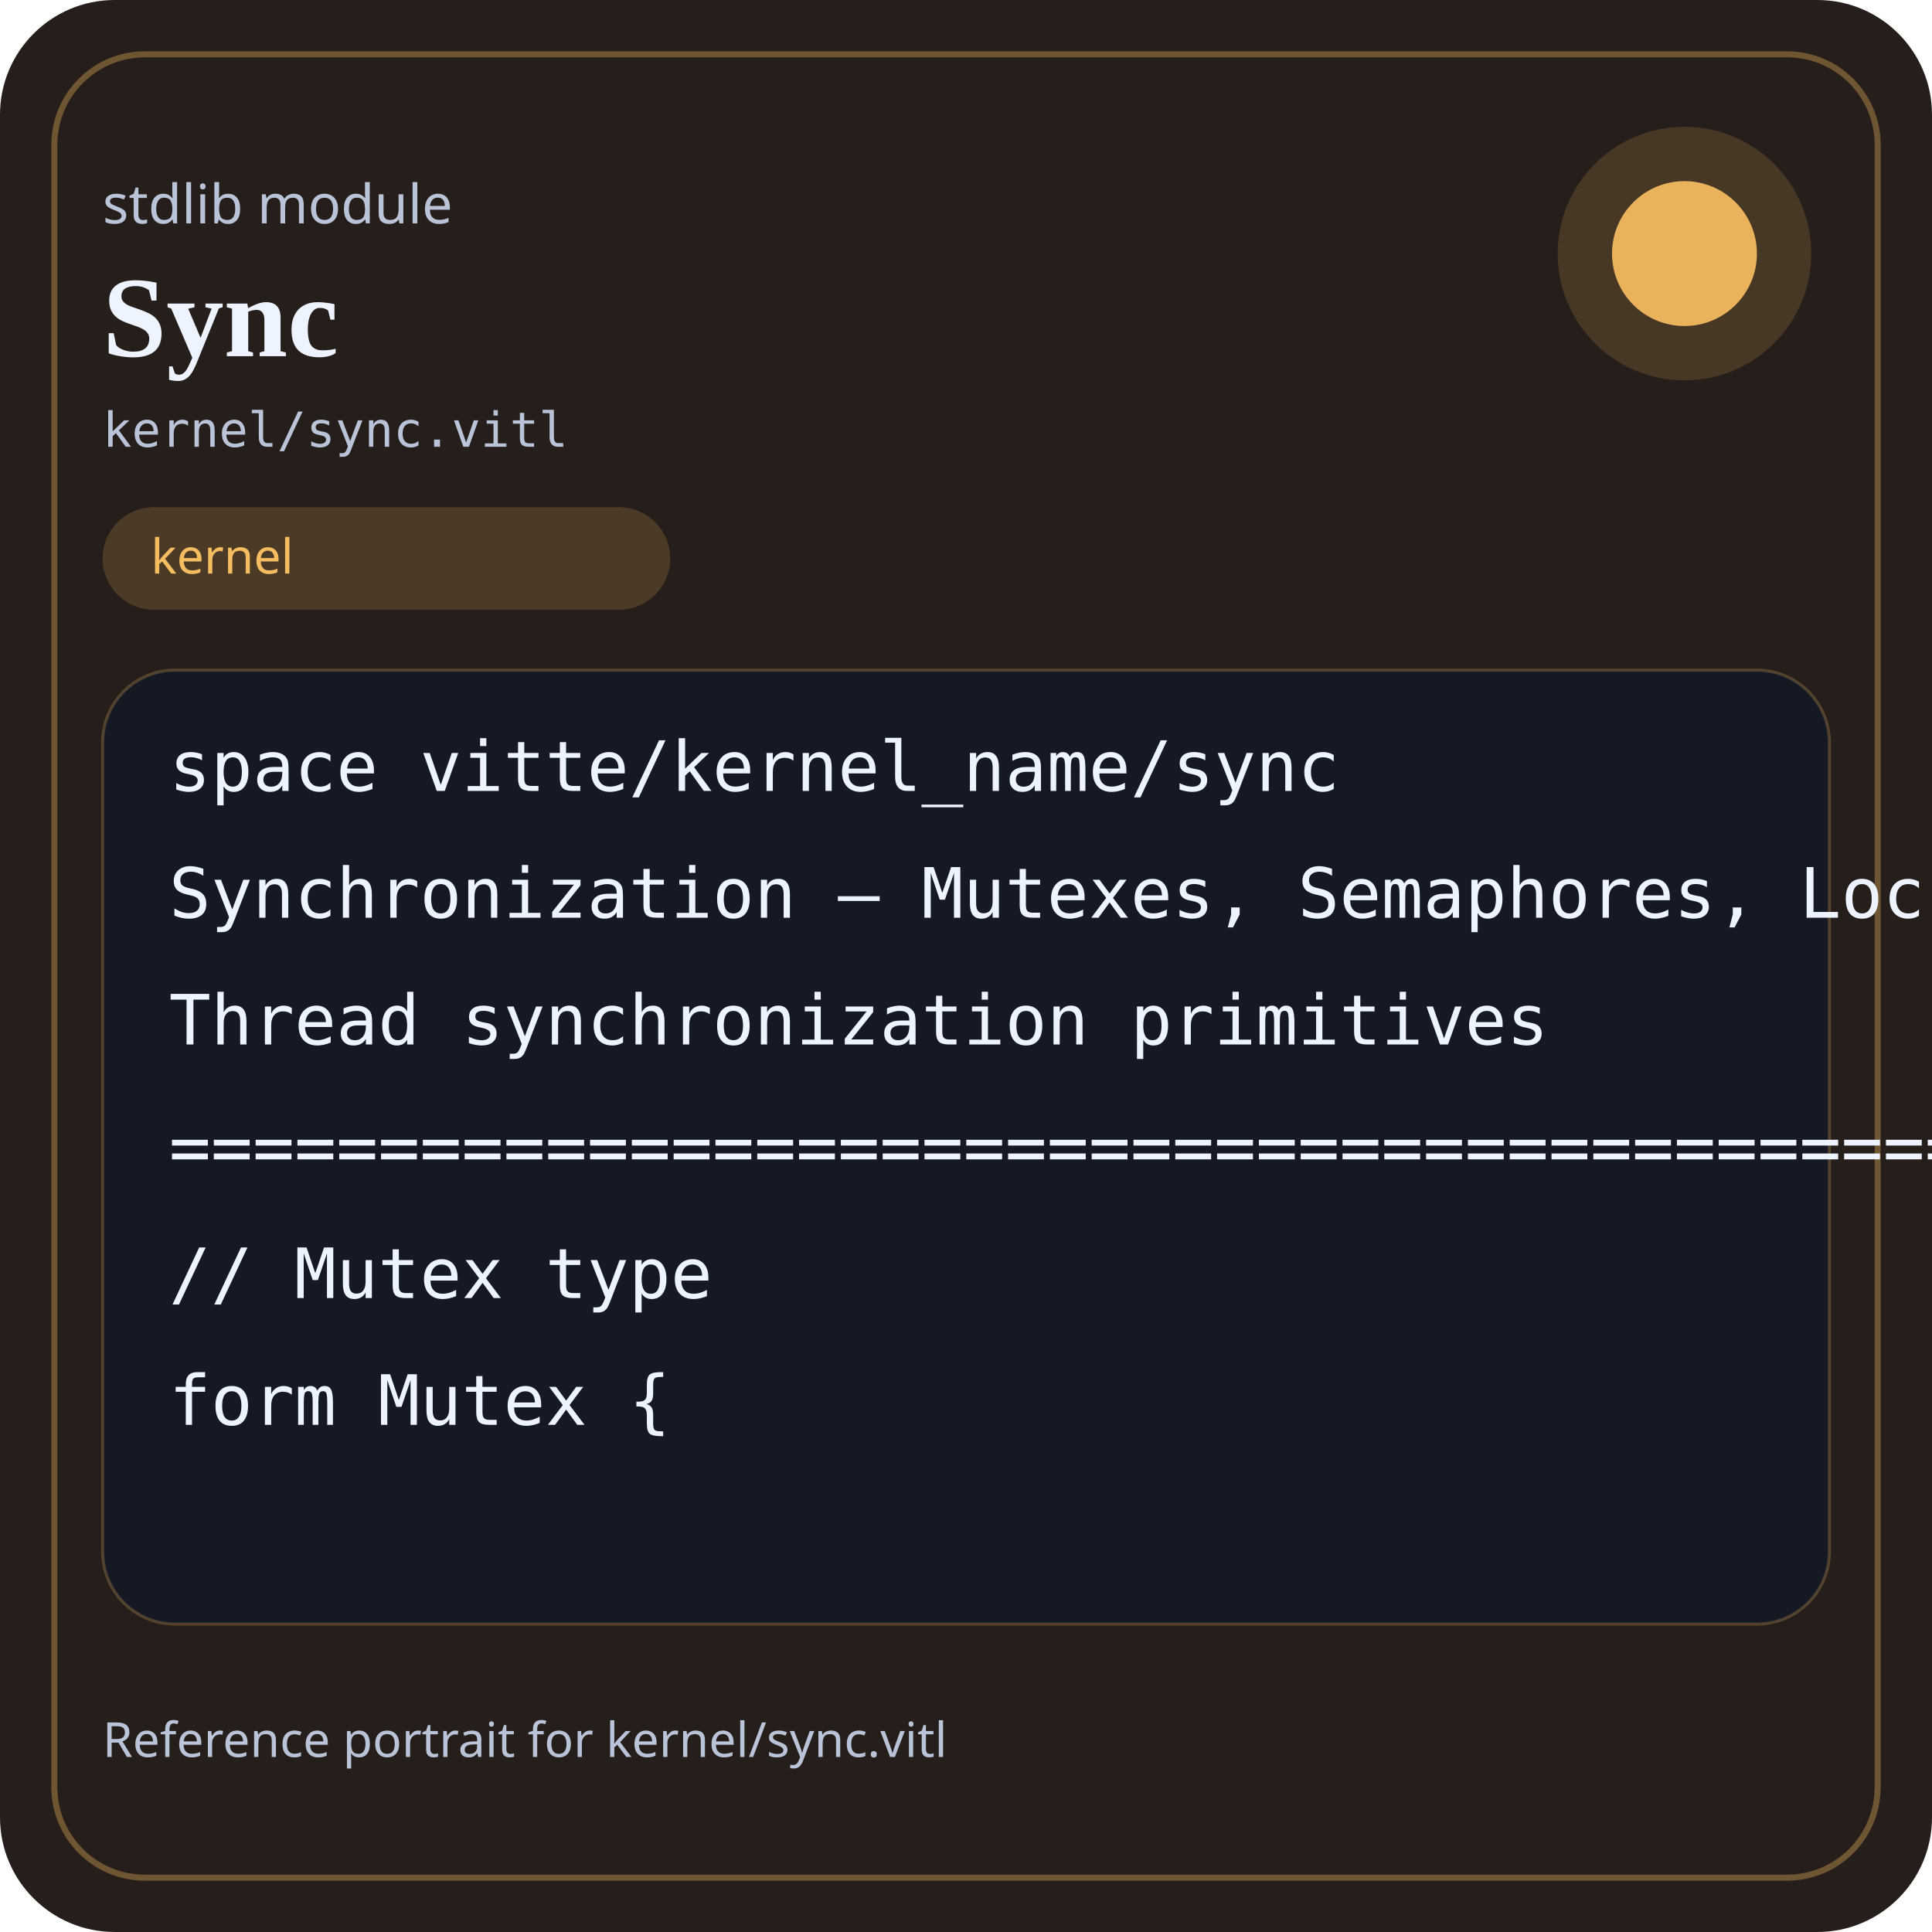
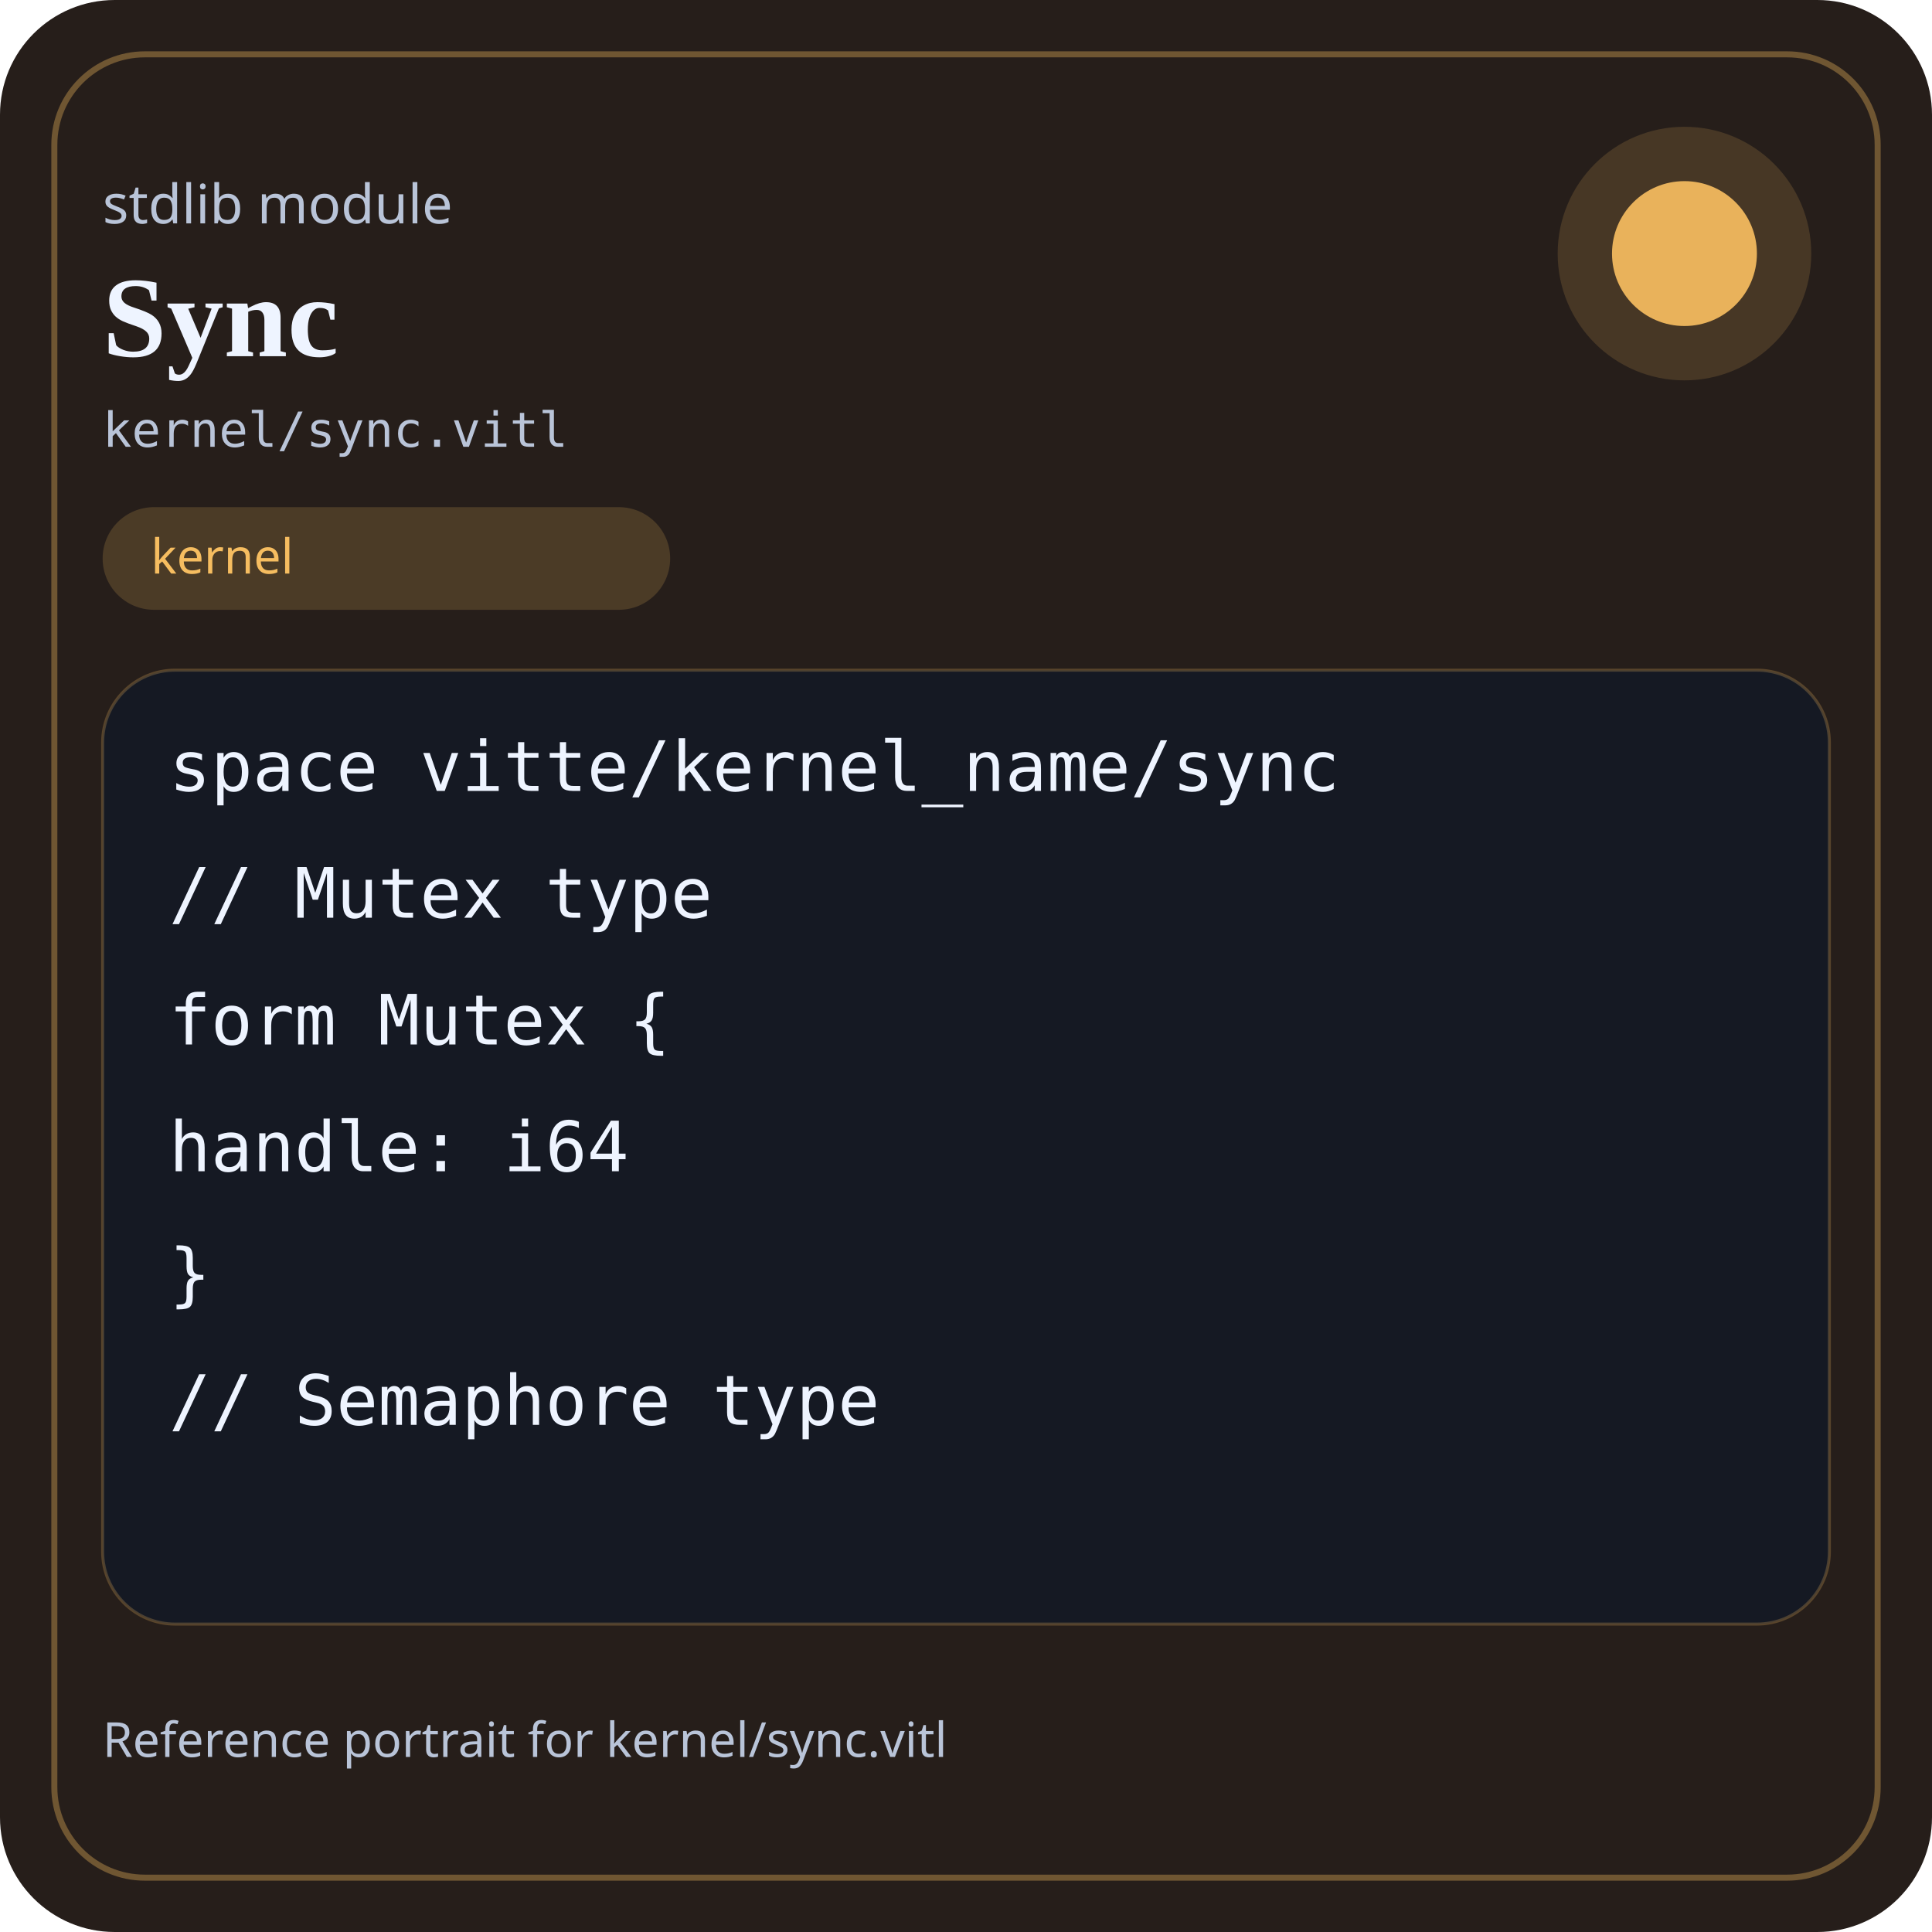
<svg xmlns="http://www.w3.org/2000/svg" width="640" height="640" viewBox="0 0 640 640" role="img" aria-labelledby="title desc">
  <rect width="640" height="640" rx="38" fill="#261e1a" />
  <rect x="18" y="18" width="604" height="604" rx="30" fill="none" stroke="#f6bd60" stroke-opacity="0.35" stroke-width="2" />
  <circle cx="558" cy="84" r="42" fill="#f6bd60" fill-opacity="0.16" />
  <circle cx="558" cy="84" r="24" fill="#f6bd60" fill-opacity="0.92" />
  <text x="34" y="74" font-family="ui-sans-serif, system-ui, sans-serif" font-size="18" fill="#b9c4d8">stdlib module</text>
  <text x="34" y="118" font-family="Georgia, Times New Roman, serif" font-size="38" font-weight="700" fill="#eef4ff">Sync</text>
  <text x="34" y="148" font-family="ui-monospace, SFMono-Regular, Menlo, Consolas, monospace" font-size="16" fill="#b9c4d8">kernel/sync.vitl</text>
  <rect x="34" y="168" width="188" height="34" rx="17" fill="#f6bd60" fill-opacity="0.18" />
  <text x="50" y="190" font-family="ui-sans-serif, system-ui, sans-serif" font-size="16" fill="#f6bd60">kernel</text>
  <rect x="34" y="222" width="572" height="316" rx="24" fill="#0f1726" fill-opacity="0.74" stroke="#f6bd60" stroke-opacity="0.24" />
  <text x="56" y="262" font-family="ui-monospace, SFMono-Regular, Menlo, Consolas, monospace" font-size="23" fill="#eef4ff">space vitte/kernel_name/sync</text>
-   <text x="56" y="304" font-family="ui-monospace, SFMono-Regular, Menlo, Consolas, monospace" font-size="23" fill="#eef4ff">   Synchronization — Mutexes, Semaphores, Locks</text>
-   <text x="56" y="346" font-family="ui-monospace, SFMono-Regular, Menlo, Consolas, monospace" font-size="23" fill="#eef4ff">   Thread synchronization primitives</text>
-   <text x="56" y="388" font-family="ui-monospace, SFMono-Regular, Menlo, Consolas, monospace" font-size="23" fill="#eef4ff">   ========================================================= &gt;&gt;&gt;</text>
-   <text x="56" y="430" font-family="ui-monospace, SFMono-Regular, Menlo, Consolas, monospace" font-size="23" fill="#eef4ff">// Mutex type</text>
-   <text x="56" y="472" font-family="ui-monospace, SFMono-Regular, Menlo, Consolas, monospace" font-size="23" fill="#eef4ff">form Mutex {</text>
+   <text x="56" y="304" font-family="ui-monospace, SFMono-Regular, Menlo, Consolas, monospace" font-size="23" fill="#eef4ff">// Mutex type</text>
+   <text x="56" y="346" font-family="ui-monospace, SFMono-Regular, Menlo, Consolas, monospace" font-size="23" fill="#eef4ff">form Mutex {</text>
+   <text x="56" y="388" font-family="ui-monospace, SFMono-Regular, Menlo, Consolas, monospace" font-size="23" fill="#eef4ff">  handle: i64</text>
+   <text x="56" y="430" font-family="ui-monospace, SFMono-Regular, Menlo, Consolas, monospace" font-size="23" fill="#eef4ff">}</text>
+   <text x="56" y="472" font-family="ui-monospace, SFMono-Regular, Menlo, Consolas, monospace" font-size="23" fill="#eef4ff">// Semaphore type</text>
  <text x="34" y="582" font-family="ui-sans-serif, system-ui, sans-serif" font-size="16" fill="#b9c4d8">Reference portrait for kernel/sync.vitl</text>
</svg>
